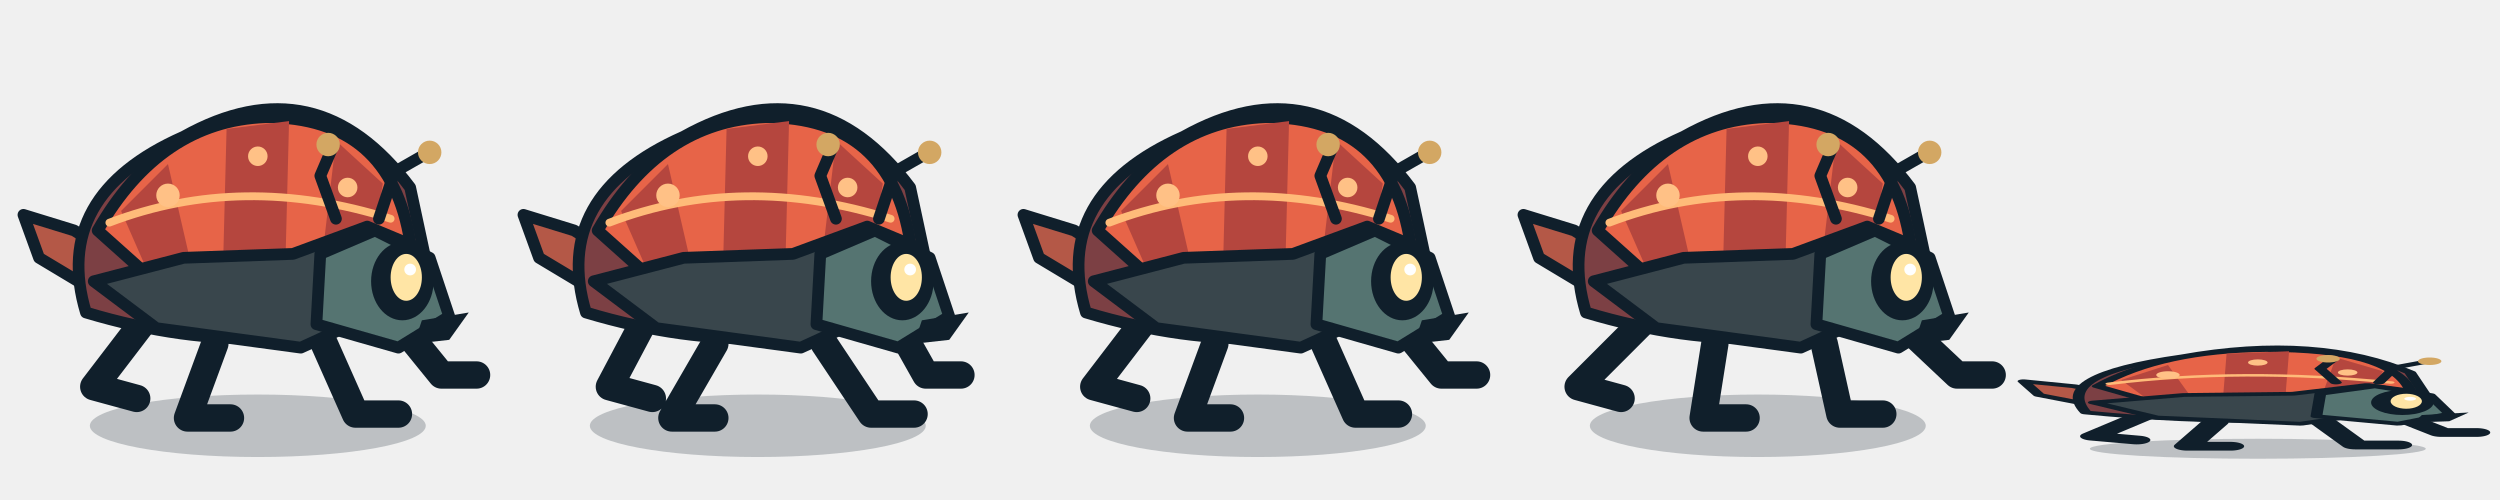
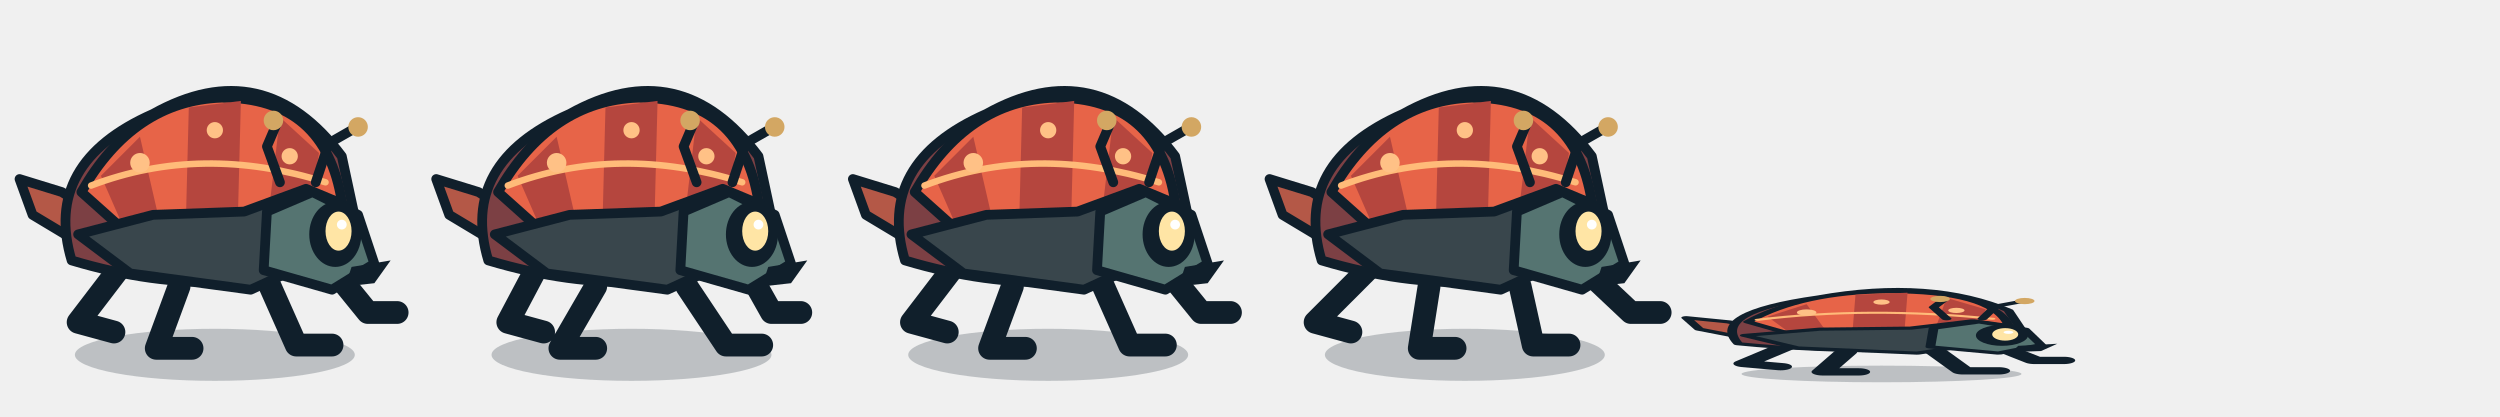
- <svg xmlns="http://www.w3.org/2000/svg" width="640" height="128" viewBox="0 0 640 128">
+ <svg xmlns="http://www.w3.org/2000/svg" width="768" height="128" viewBox="0 0 768 128">
  <defs>
    <linearGradient id="coat" x1="0" y1="0" x2="1" y2="1">
      <stop stop-color="#81a19a" />
      <stop offset=".5" stop-color="#3c6b70" />
      <stop offset="1" stop-color="#284652" />
    </linearGradient>
    <linearGradient id="metal" x1="0" y1="0" x2="0" y2="1">
      <stop stop-color="#e7c98e" />
      <stop offset=".3" stop-color="#d3a763" />
      <stop offset="1" stop-color="#82603b" />
    </linearGradient>
    <linearGradient id="rock" x1="0" y1="0" x2=".5" y2="1">
      <stop stop-color="#385968" />
      <stop offset=".42" stop-color="#253e4b" />
      <stop offset="1" stop-color="#142936" />
    </linearGradient>
    <linearGradient id="lava" x1="0" y1="0" x2="0" y2="1">
      <stop stop-color="#fff0ae" />
      <stop offset=".13" stop-color="#ffb34e" />
      <stop offset=".35" stop-color="#e76448" />
      <stop offset="1" stop-color="#6b2530" />
    </linearGradient>
    <radialGradient id="glow">
      <stop stop-color="#e2fff0" stop-opacity=".85" />
      <stop offset=".25" stop-color="#a5f3e0" stop-opacity=".38" />
      <stop offset="1" stop-color="#a5f3e0" stop-opacity="0" />
    </radialGradient>
    <radialGradient id="ember">
      <stop stop-color="#fff4bc" stop-opacity=".9" />
      <stop offset=".2" stop-color="#ffb553" stop-opacity=".5" />
      <stop offset="1" stop-color="#e76448" stop-opacity="0" />
    </radialGradient>
  </defs>
  <g transform="translate(0 0)">
    <ellipse cx="66" cy="109" rx="43" ry="8" fill="#101f2b" opacity=".23" />
    <path d="M37 82L24 99L35 102M55 88L48 107L59 107M83 88L91 106L102 106M100 80L113 96L122 96" fill="none" stroke="#101f2b" stroke-width="7" stroke-linejoin="round" stroke-linecap="round" />
    <path d="M20 72L10 66L6 55L19 59L30 66" fill="#b45847" stroke="#101f2b" stroke-width="3" stroke-linejoin="round" stroke-linecap="round" />
    <path d="M22 80Q13 50 47 35Q81 16 105 48L111 76Q72 95 22 80Z" fill="#7c4044" stroke="#101f2b" stroke-width="3" stroke-linejoin="round" stroke-linecap="round" />
    <path d="M25 59Q41 31 68 30Q100 30 105 62L81 78L44 76Z" fill="#e76448" stroke="#101f2b" stroke-width="3" stroke-linejoin="round" stroke-linecap="round" />
    <path d="M31 54L43 42L49 68L38 70ZM58 33L74 31L73 70L57 72ZM86 36L98 47L95 65L82 70Z" fill="#b5463e" stroke="none" stroke-width="1" stroke-linejoin="round" stroke-linecap="round" />
    <path d="M28 57Q62 44 100 56" fill="none" stroke="#ffbb79" stroke-width="2" stroke-linejoin="round" stroke-linecap="round" />
    <path d="M24 72L40 84L77 89L101 78L106 63L94 58L75 65L47 66Z" fill="#39464c" stroke="#101f2b" stroke-width="3" stroke-linejoin="round" stroke-linecap="round" />
    <path d="M82 65L96 59L110 66L115 81L102 89L81 83Z" fill="#557471" stroke="#101f2b" stroke-width="3" stroke-linejoin="round" stroke-linecap="round" />
    <ellipse cx="103" cy="72" rx="8" ry="10" fill="#101f2b" />
    <ellipse cx="104" cy="71" rx="4" ry="6" fill="#ffe5a5" />
    <circle cx="105" cy="69" r="1.5" fill="#ffffff" />
    <path d="M108 82L120 80L115 87L106 88" fill="#101f2b" stroke="none" stroke-width="1" stroke-linejoin="round" stroke-linecap="round" />
    <path d="M86 56L82 45L85 38M97 56L101 44L108 40" fill="none" stroke="#101f2b" stroke-width="3" stroke-linejoin="round" stroke-linecap="round" />
    <circle cx="84" cy="37" r="3" fill="#d3a763" />
    <circle cx="110" cy="39" r="3" fill="#d3a763" />
    <circle cx="43" cy="50" r="3" fill="#ffc186" />
    <circle cx="66" cy="40" r="2.5" fill="#ffc186" />
    <circle cx="89" cy="48" r="2.5" fill="#ffc186" />
  </g>
  <g transform="translate(128 0)">
    <ellipse cx="66" cy="109" rx="43" ry="8" fill="#101f2b" opacity=".23" />
    <path d="M37 82L28 99L39 102M55 88L44 107L55 107M83 88L95 106L106 106M100 80L109 96L118 96" fill="none" stroke="#101f2b" stroke-width="7" stroke-linejoin="round" stroke-linecap="round" />
    <path d="M20 72L10 66L6 55L19 59L30 66" fill="#b45847" stroke="#101f2b" stroke-width="3" stroke-linejoin="round" stroke-linecap="round" />
    <path d="M22 80Q13 50 47 35Q81 16 105 48L111 76Q72 95 22 80Z" fill="#7c4044" stroke="#101f2b" stroke-width="3" stroke-linejoin="round" stroke-linecap="round" />
    <path d="M25 59Q41 31 68 30Q100 30 105 62L81 78L44 76Z" fill="#e76448" stroke="#101f2b" stroke-width="3" stroke-linejoin="round" stroke-linecap="round" />
    <path d="M31 54L43 42L49 68L38 70ZM58 33L74 31L73 70L57 72ZM86 36L98 47L95 65L82 70Z" fill="#b5463e" stroke="none" stroke-width="1" stroke-linejoin="round" stroke-linecap="round" />
    <path d="M28 57Q62 44 100 56" fill="none" stroke="#ffbb79" stroke-width="2" stroke-linejoin="round" stroke-linecap="round" />
    <path d="M24 72L40 84L77 89L101 78L106 63L94 58L75 65L47 66Z" fill="#39464c" stroke="#101f2b" stroke-width="3" stroke-linejoin="round" stroke-linecap="round" />
    <path d="M82 65L96 59L110 66L115 81L102 89L81 83Z" fill="#557471" stroke="#101f2b" stroke-width="3" stroke-linejoin="round" stroke-linecap="round" />
    <ellipse cx="103" cy="72" rx="8" ry="10" fill="#101f2b" />
    <ellipse cx="104" cy="71" rx="4" ry="6" fill="#ffe5a5" />
    <circle cx="105" cy="69" r="1.5" fill="#ffffff" />
    <path d="M108 82L120 80L115 87L106 88" fill="#101f2b" stroke="none" stroke-width="1" stroke-linejoin="round" stroke-linecap="round" />
    <path d="M86 56L82 45L85 38M97 56L101 44L108 40" fill="none" stroke="#101f2b" stroke-width="3" stroke-linejoin="round" stroke-linecap="round" />
    <circle cx="84" cy="37" r="3" fill="#d3a763" />
    <circle cx="110" cy="39" r="3" fill="#d3a763" />
    <circle cx="43" cy="50" r="3" fill="#ffc186" />
    <circle cx="66" cy="40" r="2.5" fill="#ffc186" />
    <circle cx="89" cy="48" r="2.5" fill="#ffc186" />
  </g>
  <g transform="translate(256 0)">
    <ellipse cx="66" cy="109" rx="43" ry="8" fill="#101f2b" opacity=".23" />
    <path d="M37 82L24 99L35 102M55 88L48 107L59 107M83 88L91 106L102 106M100 80L113 96L122 96" fill="none" stroke="#101f2b" stroke-width="7" stroke-linejoin="round" stroke-linecap="round" />
    <path d="M20 72L10 66L6 55L19 59L30 66" fill="#b45847" stroke="#101f2b" stroke-width="3" stroke-linejoin="round" stroke-linecap="round" />
    <path d="M22 80Q13 50 47 35Q81 16 105 48L111 76Q72 95 22 80Z" fill="#7c4044" stroke="#101f2b" stroke-width="3" stroke-linejoin="round" stroke-linecap="round" />
    <path d="M25 59Q41 31 68 30Q100 30 105 62L81 78L44 76Z" fill="#e76448" stroke="#101f2b" stroke-width="3" stroke-linejoin="round" stroke-linecap="round" />
    <path d="M31 54L43 42L49 68L38 70ZM58 33L74 31L73 70L57 72ZM86 36L98 47L95 65L82 70Z" fill="#b5463e" stroke="none" stroke-width="1" stroke-linejoin="round" stroke-linecap="round" />
    <path d="M28 57Q62 44 100 56" fill="none" stroke="#ffbb79" stroke-width="2" stroke-linejoin="round" stroke-linecap="round" />
    <path d="M24 72L40 84L77 89L101 78L106 63L94 58L75 65L47 66Z" fill="#39464c" stroke="#101f2b" stroke-width="3" stroke-linejoin="round" stroke-linecap="round" />
    <path d="M82 65L96 59L110 66L115 81L102 89L81 83Z" fill="#557471" stroke="#101f2b" stroke-width="3" stroke-linejoin="round" stroke-linecap="round" />
    <ellipse cx="103" cy="72" rx="8" ry="10" fill="#101f2b" />
    <ellipse cx="104" cy="71" rx="4" ry="6" fill="#ffe5a5" />
    <circle cx="105" cy="69" r="1.5" fill="#ffffff" />
    <path d="M108 82L120 80L115 87L106 88" fill="#101f2b" stroke="none" stroke-width="1" stroke-linejoin="round" stroke-linecap="round" />
    <path d="M86 56L82 45L85 38M97 56L101 44L108 40" fill="none" stroke="#101f2b" stroke-width="3" stroke-linejoin="round" stroke-linecap="round" />
    <circle cx="84" cy="37" r="3" fill="#d3a763" />
    <circle cx="110" cy="39" r="3" fill="#d3a763" />
    <circle cx="43" cy="50" r="3" fill="#ffc186" />
    <circle cx="66" cy="40" r="2.5" fill="#ffc186" />
    <circle cx="89" cy="48" r="2.5" fill="#ffc186" />
  </g>
  <g transform="translate(384 0)">
    <ellipse cx="66" cy="109" rx="43" ry="8" fill="#101f2b" opacity=".23" />
    <path d="M37 82L20 99L31 102M55 88L52 107L63 107M83 88L87 106L98 106M100 80L117 96L126 96" fill="none" stroke="#101f2b" stroke-width="7" stroke-linejoin="round" stroke-linecap="round" />
    <path d="M20 72L10 66L6 55L19 59L30 66" fill="#b45847" stroke="#101f2b" stroke-width="3" stroke-linejoin="round" stroke-linecap="round" />
    <path d="M22 80Q13 50 47 35Q81 16 105 48L111 76Q72 95 22 80Z" fill="#7c4044" stroke="#101f2b" stroke-width="3" stroke-linejoin="round" stroke-linecap="round" />
    <path d="M25 59Q41 31 68 30Q100 30 105 62L81 78L44 76Z" fill="#e76448" stroke="#101f2b" stroke-width="3" stroke-linejoin="round" stroke-linecap="round" />
    <path d="M31 54L43 42L49 68L38 70ZM58 33L74 31L73 70L57 72ZM86 36L98 47L95 65L82 70Z" fill="#b5463e" stroke="none" stroke-width="1" stroke-linejoin="round" stroke-linecap="round" />
    <path d="M28 57Q62 44 100 56" fill="none" stroke="#ffbb79" stroke-width="2" stroke-linejoin="round" stroke-linecap="round" />
    <path d="M24 72L40 84L77 89L101 78L106 63L94 58L75 65L47 66Z" fill="#39464c" stroke="#101f2b" stroke-width="3" stroke-linejoin="round" stroke-linecap="round" />
    <path d="M82 65L96 59L110 66L115 81L102 89L81 83Z" fill="#557471" stroke="#101f2b" stroke-width="3" stroke-linejoin="round" stroke-linecap="round" />
    <ellipse cx="103" cy="72" rx="8" ry="10" fill="#101f2b" />
    <ellipse cx="104" cy="71" rx="4" ry="6" fill="#ffe5a5" />
    <circle cx="105" cy="69" r="1.5" fill="#ffffff" />
    <path d="M108 82L120 80L115 87L106 88" fill="#101f2b" stroke="none" stroke-width="1" stroke-linejoin="round" stroke-linecap="round" />
    <path d="M86 56L82 45L85 38M97 56L101 44L108 40" fill="none" stroke="#101f2b" stroke-width="3" stroke-linejoin="round" stroke-linecap="round" />
    <circle cx="84" cy="37" r="3" fill="#d3a763" />
    <circle cx="110" cy="39" r="3" fill="#d3a763" />
    <circle cx="43" cy="50" r="3" fill="#ffc186" />
    <circle cx="66" cy="40" r="2.5" fill="#ffc186" />
    <circle cx="89" cy="48" r="2.5" fill="#ffc186" />
  </g>
  <g transform="translate(512 0)">
    <g transform="translate(0 80) scale(1 .32)">
      <ellipse cx="66" cy="109" rx="43" ry="8" fill="#101f2b" opacity=".23" />
      <path d="M37 82L24 99L35 102M55 88L48 107L59 107M83 88L91 106L102 106M100 80L113 96L122 96" fill="none" stroke="#101f2b" stroke-width="7" stroke-linejoin="round" stroke-linecap="round" />
      <path d="M20 72L10 66L6 55L19 59L30 66" fill="#b45847" stroke="#101f2b" stroke-width="3" stroke-linejoin="round" stroke-linecap="round" />
      <path d="M22 80Q13 50 47 35Q81 16 105 48L111 76Q72 95 22 80Z" fill="#7c4044" stroke="#101f2b" stroke-width="3" stroke-linejoin="round" stroke-linecap="round" />
      <path d="M25 59Q41 31 68 30Q100 30 105 62L81 78L44 76Z" fill="#e76448" stroke="#101f2b" stroke-width="3" stroke-linejoin="round" stroke-linecap="round" />
      <path d="M31 54L43 42L49 68L38 70ZM58 33L74 31L73 70L57 72ZM86 36L98 47L95 65L82 70Z" fill="#b5463e" stroke="none" stroke-width="1" stroke-linejoin="round" stroke-linecap="round" />
      <path d="M28 57Q62 44 100 56" fill="none" stroke="#ffbb79" stroke-width="2" stroke-linejoin="round" stroke-linecap="round" />
      <path d="M24 72L40 84L77 89L101 78L106 63L94 58L75 65L47 66Z" fill="#39464c" stroke="#101f2b" stroke-width="3" stroke-linejoin="round" stroke-linecap="round" />
      <path d="M82 65L96 59L110 66L115 81L102 89L81 83Z" fill="#557471" stroke="#101f2b" stroke-width="3" stroke-linejoin="round" stroke-linecap="round" />
      <ellipse cx="103" cy="72" rx="8" ry="10" fill="#101f2b" />
      <ellipse cx="104" cy="71" rx="4" ry="6" fill="#ffe5a5" />
      <circle cx="105" cy="69" r="1.5" fill="#ffffff" />
      <path d="M108 82L120 80L115 87L106 88" fill="#101f2b" stroke="none" stroke-width="1" stroke-linejoin="round" stroke-linecap="round" />
      <path d="M86 56L82 45L85 38M97 56L101 44L108 40" fill="none" stroke="#101f2b" stroke-width="3" stroke-linejoin="round" stroke-linecap="round" />
      <circle cx="84" cy="37" r="3" fill="#d3a763" />
      <circle cx="110" cy="39" r="3" fill="#d3a763" />
      <circle cx="43" cy="50" r="3" fill="#ffc186" />
      <circle cx="66" cy="40" r="2.5" fill="#ffc186" />
      <circle cx="89" cy="48" r="2.5" fill="#ffc186" />
    </g>
  </g>
+   <g transform="translate(640 0)" />
</svg>
